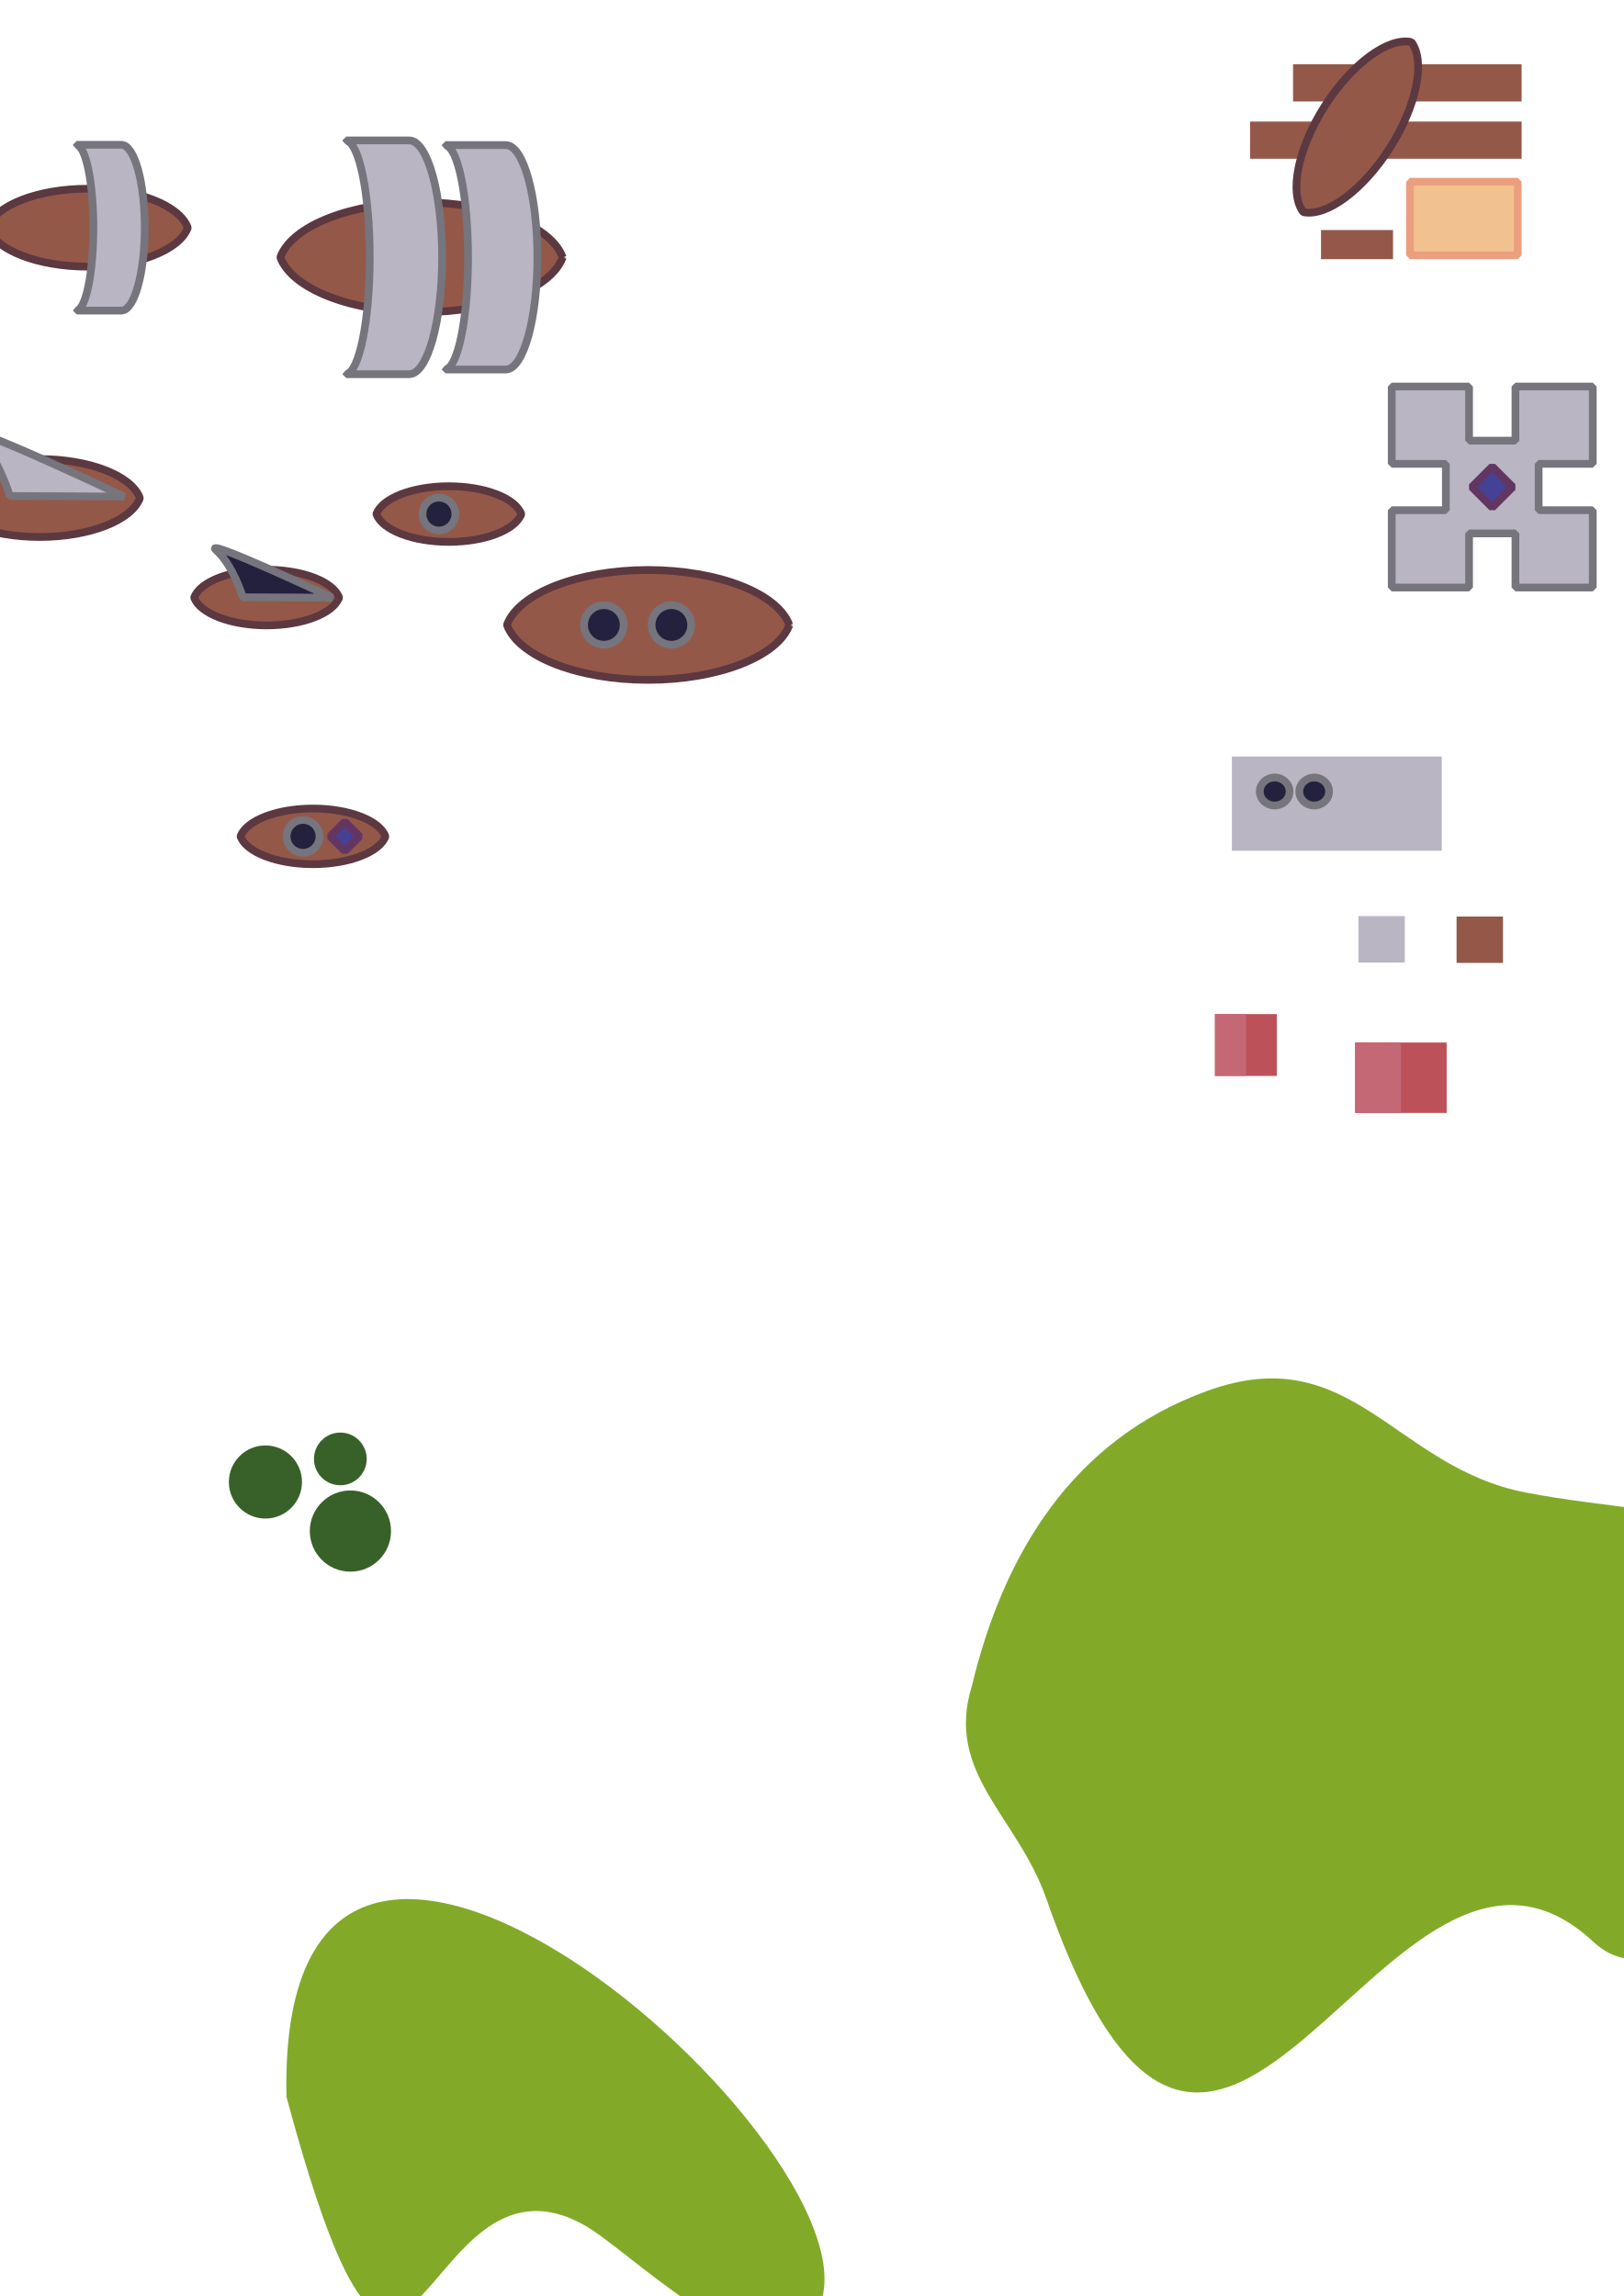
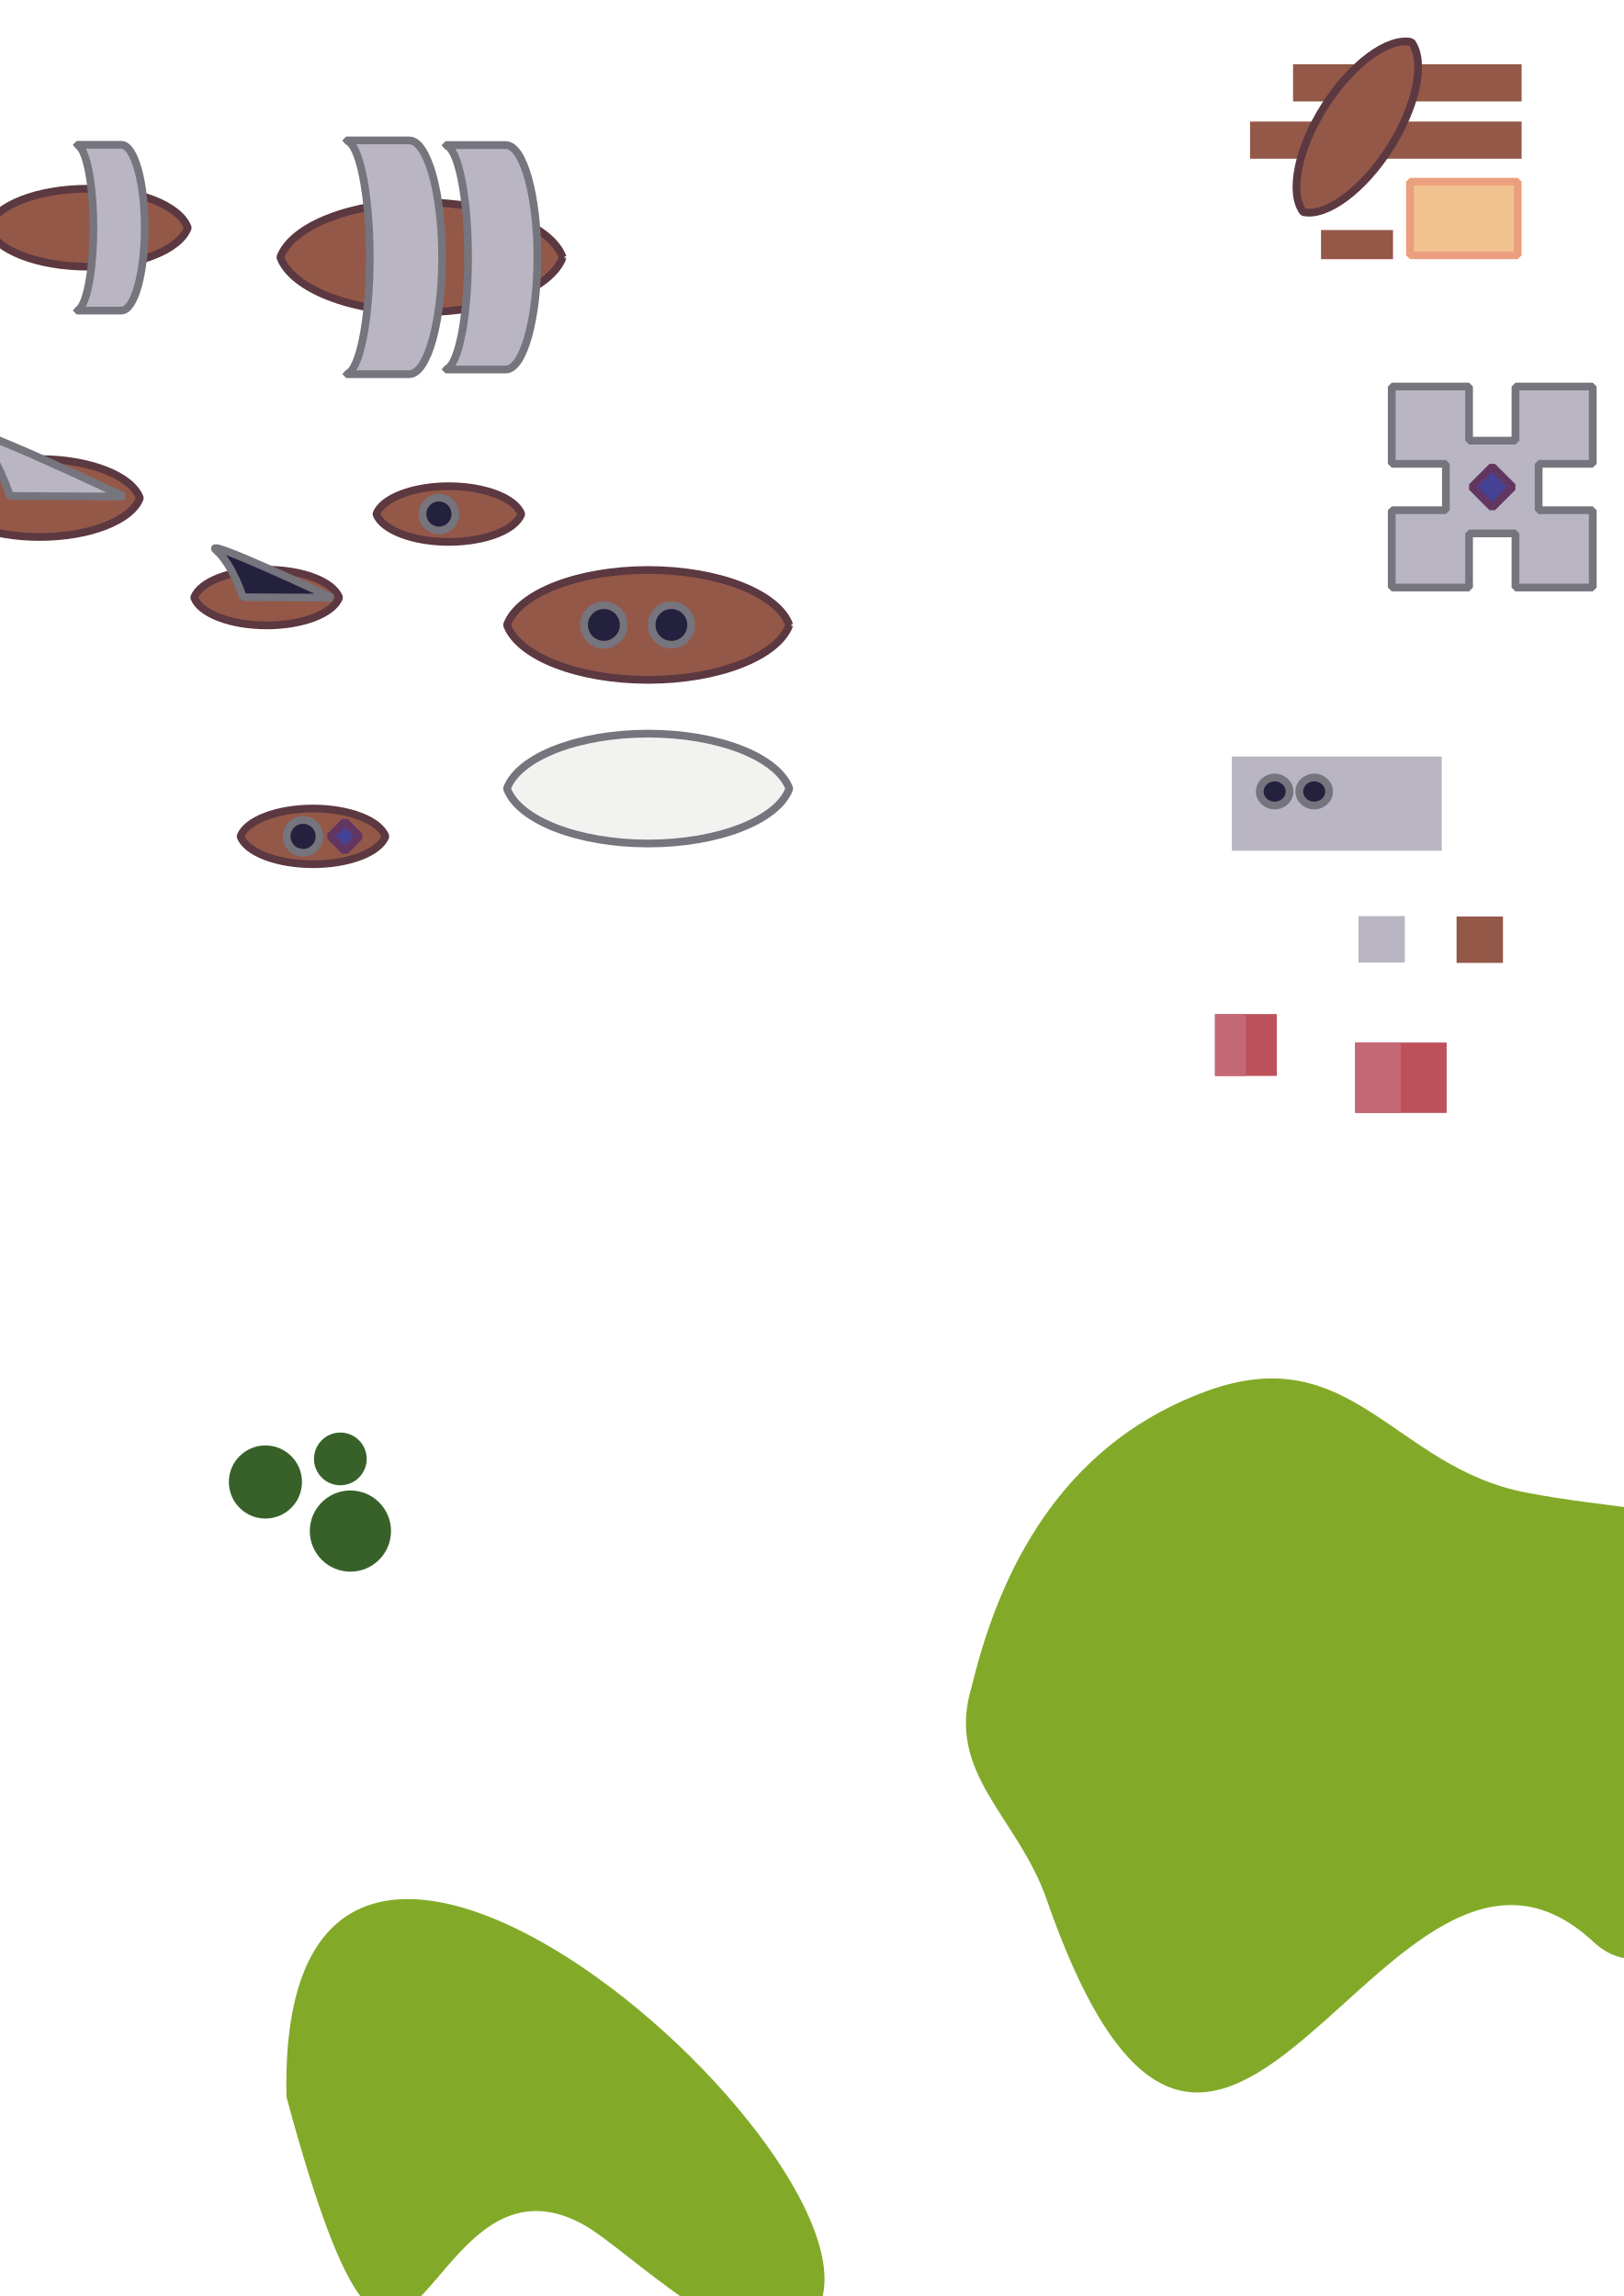
<svg xmlns="http://www.w3.org/2000/svg" width="210mm" height="297mm" viewBox="0 0 210 297" version="1.1" id="svg5">
  <defs id="defs2" />
  <g id="layer1">
    <rect style="fill:#b9b5c3;fill-opacity:1;stroke:#76747d;stroke-width:1;stroke-linecap:round;stroke-linejoin:bevel;stroke-miterlimit:4;stroke-dasharray:none;stroke-opacity:1" id="rect8987" width="5.959" height="1.856" x="-146.346" y="78.148" />
    <rect style="fill:#945848;fill-opacity:1;stroke:none;stroke-width:1;stroke-linecap:round;stroke-linejoin:bevel;stroke-miterlimit:4;stroke-dasharray:none;stroke-opacity:1" id="rect6605" width="4.809" height="29.56" x="-13.124" y="167.236" transform="rotate(-90)" />
    <rect style="fill:#945848;fill-opacity:1;stroke:none;stroke-width:1;stroke-linecap:round;stroke-linejoin:bevel;stroke-miterlimit:4;stroke-dasharray:none;stroke-opacity:1" id="rect6603" width="4.809" height="35.12" x="-20.533" y="161.676" transform="rotate(-90)" />
    <g id="g6996" transform="matrix(0,0.7190439,-0.7193499,0,35.69171,15.93609)" style="stroke-width:1.39">
      <path id="path846" style="fill:#945848;fill-opacity:1;stroke:#5c3841;stroke-width:1.39;stroke-linecap:round;stroke-linejoin:bevel;stroke-miterlimit:4;stroke-dasharray:none;stroke-opacity:1" d="M 18.812,15.849 A 8.409,18.286 0 0 0 11.791,33.873 8.409,18.286 0 0 0 18.798,51.893 8.409,18.286 0 0 0 25.806,33.873 8.409,18.286 0 0 0 18.812,15.849 Z" />
      <path id="rect1007" style="fill:#b9b5c3;fill-opacity:1;stroke:#76747d;stroke-width:1.39;stroke-linecap:round;stroke-linejoin:bevel;stroke-miterlimit:4;stroke-dasharray:none;stroke-opacity:1" d="m 18.799,23.588 a 14.913,4.204 0 0 0 -14.907,4.154 h -0.006 v 0.05 8.033 h 0.032 a 14.913,3.101 0 0 1 14.88,-2.998 14.913,3.101 0 0 1 14.902,2.998 h 0.011 v -8.033 -0.05 h -0.002 A 14.913,4.204 0 0 0 18.799,23.588 Z" />
    </g>
    <g id="g7081" transform="matrix(0,0.7190439,-0.7193499,0,82.70846,-23.40563)" style="stroke-width:1.39">
      <path id="path1272" style="fill:#945848;fill-opacity:1;stroke:#5c3841;stroke-width:1.39;stroke-linecap:round;stroke-linejoin:bevel;stroke-miterlimit:4;stroke-dasharray:none;stroke-opacity:1" d="m 78.854,13.807 a 11.859,25.759 0 0 0 -9.902,25.39 11.859,25.759 0 0 0 9.883,25.384 11.859,25.759 0 0 0 9.883,-25.384 11.859,25.759 0 0 0 -9.865,-25.39 z" />
      <path id="path1274" style="fill:#b9b5c3;fill-opacity:1;stroke:#76747d;stroke-width:1.39;stroke-linecap:round;stroke-linejoin:bevel;stroke-miterlimit:4;stroke-dasharray:none;stroke-opacity:1" d="m 78.836,18.354 a 20.185,5.674 0 0 0 -20.177,5.607 h -0.008 v 0.068 10.843 h 0.044 a 20.185,4.186 0 0 1 20.141,-4.047 20.185,4.186 0 0 1 20.17,4.047 h 0.014 v -10.843 -0.068 h -0.002 A 20.185,5.674 0 0 0 78.836,18.354 Z" />
      <path id="path1276" style="fill:#b9b5c3;fill-opacity:1;stroke:#76747d;stroke-width:1.39;stroke-linecap:round;stroke-linejoin:bevel;stroke-miterlimit:4;stroke-dasharray:none;stroke-opacity:1" d="m 78.836,35.485 a 21.033,5.922 0 0 0 -21.024,5.851 h -0.008 v 0.071 11.316 h 0.046 a 21.033,4.368 0 0 1 20.987,-4.223 21.033,4.368 0 0 1 21.017,4.223 h 0.015 v -11.316 -0.071 h -0.002 A 21.033,5.922 0 0 0 78.836,35.485 Z" />
    </g>
    <g id="g7085" transform="matrix(0,0.7190439,-0.7193499,0,74.08821,43.24727)" style="stroke-width:1.39">
      <path id="path1278" style="fill:#945848;fill-opacity:1;stroke:#5c3841;stroke-width:1.39;stroke-linecap:round;stroke-linejoin:bevel;stroke-miterlimit:4;stroke-dasharray:none;stroke-opacity:1" d="M 29.462,77.841 A 8.409,18.286 0 0 0 22.441,95.866 8.409,18.286 0 0 0 29.448,113.885 8.409,18.286 0 0 0 36.456,95.866 8.409,18.286 0 0 0 29.462,77.841 Z" />
      <path style="fill:#b9b5c3;fill-opacity:1;stroke:#76747d;stroke-width:1.39;stroke-linecap:round;stroke-linejoin:bevel;stroke-miterlimit:4;stroke-dasharray:none;stroke-opacity:1" d="m 29.191,80.662 c 0,0 -14.454,30.509 -10.999,26.657 3.455,-3.851 10.891,-6.1 10.891,-6.1 z" id="path1313" />
    </g>
    <g id="g7089" transform="matrix(0,0.7190439,-0.7193499,0,100.2381,34.98577)" style="stroke-width:1.39">
      <path id="path1736" style="fill:#945848;fill-opacity:1;stroke:#5c3841;stroke-width:1.39;stroke-linecap:round;stroke-linejoin:bevel;stroke-miterlimit:4;stroke-dasharray:none;stroke-opacity:1" d="m 58.855,78.373 a 6.007,13.224 0 0 0 -5.016,13.035 6.007,13.224 0 0 0 5.006,13.032 6.007,13.224 0 0 0 5.007,-13.032 6.007,13.224 0 0 0 -4.997,-13.035 z" />
      <path style="fill:#23213d;fill-opacity:1;stroke:#76747d;stroke-width:1.39;stroke-linecap:round;stroke-linejoin:bevel;stroke-miterlimit:4;stroke-dasharray:none;stroke-opacity:1" d="m 58.869,79.622 c 0,0 -11.194,23.833 -8.518,20.824 2.676,-3.008 8.434,-4.765 8.434,-4.765 z" id="path1738" />
    </g>
    <g id="g7093" transform="matrix(0,0.7190439,-0.7193499,0,123.9891,7.063303)" style="stroke-width:1.39">
      <path id="path1758" style="fill:#945848;fill-opacity:1;stroke:#5c3841;stroke-width:1.39;stroke-linecap:round;stroke-linejoin:bevel;stroke-miterlimit:4;stroke-dasharray:none;stroke-opacity:1" d="m 82.665,78.634 a 6.007,13.224 0 0 0 -5.016,13.035 6.007,13.224 0 0 0 5.006,13.032 6.007,13.224 0 0 0 5.007,-13.032 6.007,13.224 0 0 0 -4.997,-13.035 z" />
      <ellipse style="fill:#23213d;fill-opacity:1;stroke:#76747d;stroke-width:1.39;stroke-linecap:round;stroke-linejoin:bevel;stroke-miterlimit:4;stroke-dasharray:none;stroke-opacity:1" id="path1782" cx="82.655" cy="93.446" rx="2.952" ry="2.953" />
    </g>
    <g id="g7098" transform="matrix(0,0.7190439,-0.7193499,0,152.9025,-8.890799)" style="stroke-width:1.39">
      <path id="path1864" style="fill:#945848;fill-opacity:1;stroke:#5c3841;stroke-width:1.39;stroke-linecap:round;stroke-linejoin:bevel;stroke-miterlimit:4;stroke-dasharray:none;stroke-opacity:1" d="m 124.808,70.639 a 11.859,25.759 0 0 0 -9.902,25.39 11.859,25.759 0 0 0 9.883,25.384 11.859,25.759 0 0 0 9.883,-25.384 11.859,25.759 0 0 0 -9.865,-25.39 z" />
      <ellipse style="fill:#23213d;fill-opacity:1;stroke:#76747d;stroke-width:1.39;stroke-linecap:round;stroke-linejoin:bevel;stroke-miterlimit:4;stroke-dasharray:none;stroke-opacity:1" id="circle1866" cx="124.79" cy="103.986" rx="3.558" ry="3.559" />
      <ellipse style="fill:#23213d;fill-opacity:1;stroke:#76747d;stroke-width:1.39;stroke-linecap:round;stroke-linejoin:bevel;stroke-miterlimit:4;stroke-dasharray:none;stroke-opacity:1" id="circle1868" cx="124.79" cy="91.844" rx="3.558" ry="3.559" />
    </g>
    <g id="g7108" transform="matrix(0,0.7190439,-0.7193499,0,143.61,65.53511)" style="stroke-width:1.39">
      <path id="path1870" style="fill:#945848;fill-opacity:1;stroke:#5c3841;stroke-width:1.39;stroke-linecap:round;stroke-linejoin:bevel;stroke-miterlimit:4;stroke-dasharray:none;stroke-opacity:1" d="m 59.329,130.338 a 6.007,13.224 0 0 0 -5.016,13.035 6.007,13.224 0 0 0 5.006,13.032 6.007,13.224 0 0 0 5.007,-13.032 6.007,13.224 0 0 0 -4.997,-13.035 z" />
      <ellipse style="fill:#23213d;fill-opacity:1;stroke:#76747d;stroke-width:1.39;stroke-linecap:round;stroke-linejoin:bevel;stroke-miterlimit:4;stroke-dasharray:none;stroke-opacity:1" id="circle1872" cx="59.32" cy="145.151" rx="2.952" ry="2.953" />
      <rect style="fill:#454194;fill-opacity:1;stroke:#633662;stroke-width:1.39;stroke-linecap:round;stroke-linejoin:bevel;stroke-miterlimit:4;stroke-dasharray:none;stroke-opacity:1" id="rect1896" width="3.739" height="3.739" x="137.397" y="53.5" transform="matrix(0.7070563,0.7071572,-0.7070563,0.7071572,0,0)" />
    </g>
    <path style="fill:#82aa28;fill-opacity:1;stroke:none;stroke-width:1;stroke-linecap:butt;stroke-linejoin:miter;stroke-miterlimit:4;stroke-dasharray:none;stroke-opacity:1" d="m 125.691,218.11 c 4.17,-17.342 13.17,-31.916 30.419,-38.182 18.736,-6.806 24.177,9.834 41.191,13.131 20.993,4.067 42.786,0.615 43.832,28.99 0.223,6.039 -0.248,12.016 -5.633,15.859 -8.827,6.301 -20.999,21.132 -29.397,13.301 -26.746,-24.937 -48.249,59.064 -70.739,-5.508 -3.755,-10.781 -13.165,-16.288 -9.673,-27.591 z" id="path2184" />
    <path style="fill:#82aa28;stroke:none;stroke-width:1;stroke-linecap:butt;stroke-linejoin:miter;stroke-opacity:1;fill-opacity:1;stroke-miterlimit:4;stroke-dasharray:none" d="M 37.052,271.254 C 35.565,205.276 123.132,285.908 103.867,301.045 96.482,306.848 81.31,290.957 75.39,287.731 53.762,275.946 53.084,330.656 37.052,271.254 Z" id="path2190" />
    <path style="fill:#82aa28;stroke:none;stroke-width:1;stroke-linecap:butt;stroke-linejoin:miter;stroke-opacity:1;fill-opacity:1;stroke-miterlimit:4;stroke-dasharray:none" d="m 218.068,165.798 c 2.528,-11.651 7.735,-22.822 10.914,-34.302 2.197,-7.934 -4.06,-19.625 -0.104,-25.374 6.448,-9.37 33.101,-23.125 43.252,-10.398 8.689,10.893 5.391,29.754 9.33,42.292 1.55,4.934 10.378,17.63 7.213,23.252 -3.484,6.188 -25.028,-7.91 -32.188,-6.985 -2.546,0.329 -43.31,38.149 -38.417,11.516 z" id="path2192" />
    <path style="fill:#82aa28;stroke:none;stroke-width:1;stroke-linecap:butt;stroke-linejoin:miter;stroke-opacity:1;fill-opacity:1;stroke-miterlimit:4;stroke-dasharray:none" d="m -34.461,260.457 c 31.258,10.833 -2.52,30.395 -23.71,26.876 -18.287,-3.037 -44.535,-35.049 -15.682,-45.142 16.521,-5.779 25.468,15.587 39.392,18.266 z" id="path2198" />
    <path style="fill:#82aa28;stroke:none;stroke-width:1;stroke-linecap:butt;stroke-linejoin:miter;stroke-opacity:1;fill-opacity:1;stroke-miterlimit:4;stroke-dasharray:none" d="M -5.977,356.122 C 9.186,377.235 30.043,395.94 55.634,403.937 c 19.657,6.143 46.364,-1.87 65.484,-7.162 105.651,-29.243 9.77,-21.149 -28.84,-30.499 -2.14,-0.518 -126.025,-57.888 -98.255,-10.153 z" id="path2202" />
    <path style="fill:#82aa28;stroke:none;stroke-width:1;stroke-linecap:butt;stroke-linejoin:miter;stroke-opacity:1;fill-opacity:1;stroke-miterlimit:4;stroke-dasharray:none" d="m 289.678,379.921 c -19.888,-4.797 -39.585,-6.566 -56.039,-19.734 -47.704,-38.176 -10.624,-92.455 18.861,-73.292 3.695,2.401 7.647,31.382 11.93,37.609 7.768,11.295 55.031,49.381 25.248,55.416 z" id="path2208" />
    <path style="fill:#82aa28;fill-opacity:1;stroke:none;stroke-width:1;stroke-linecap:butt;stroke-linejoin:miter;stroke-miterlimit:4;stroke-dasharray:none;stroke-opacity:1" d="m 328.208,213.826 c 17.092,24.387 70.992,-1.018 85.305,26.554 9.054,17.442 -19.899,45.262 -12.579,53.646 13.358,15.299 35.997,-8.168 43.245,-17.717 2.343,-3.087 7.475,-8.608 9.101,-12.848 7.891,-20.583 -15.307,-41.611 -27.424,-53.35 -21.062,-20.404 -30.066,-56.373 -55.453,-51.301 -25.387,5.072 -0.653,18.991 -5.523,22.53 -10.468,7.606 -24.007,-4.121 -35.223,1.308 -16.591,8.03 -7.419,22.658 -1.448,31.178 z" id="path2212" />
    <circle style="fill:#376129;fill-opacity:1;stroke:none;stroke-width:1;stroke-linecap:round;stroke-linejoin:bevel;stroke-miterlimit:4;stroke-dasharray:none;stroke-opacity:1" id="path2608" cx="-46.77" cy="152.684" r="3.442" />
    <circle style="fill:#376129;fill-opacity:1;stroke:none;stroke-width:1;stroke-linecap:round;stroke-linejoin:bevel;stroke-miterlimit:4;stroke-dasharray:none;stroke-opacity:1" id="circle2708" cx="-38.588" cy="158.012" r="3.778" />
    <circle style="fill:#376129;fill-opacity:1;stroke:none;stroke-width:1;stroke-linecap:round;stroke-linejoin:bevel;stroke-miterlimit:4;stroke-dasharray:none;stroke-opacity:1" id="circle2710" cx="-48.731" cy="163.182" r="5.096" />
    <circle style="fill:#376129;fill-opacity:1;stroke:none;stroke-width:1;stroke-linecap:round;stroke-linejoin:bevel;stroke-miterlimit:4;stroke-dasharray:none;stroke-opacity:1" id="circle2712" cx="-37.35" cy="167.619" r="3.384" />
    <circle style="fill:#376129;fill-opacity:1;stroke:none;stroke-width:1;stroke-linecap:round;stroke-linejoin:bevel;stroke-miterlimit:4;stroke-dasharray:none;stroke-opacity:1" id="circle2714" cx="-28.397" cy="158.265" r="5.298" />
    <circle style="fill:#376129;fill-opacity:1;stroke:none;stroke-width:1;stroke-linecap:round;stroke-linejoin:bevel;stroke-miterlimit:4;stroke-dasharray:none;stroke-opacity:1" id="circle2716" cx="-24.349" cy="146.582" r="4.426" />
    <circle style="fill:#376129;fill-opacity:1;stroke:none;stroke-width:1;stroke-linecap:round;stroke-linejoin:bevel;stroke-miterlimit:4;stroke-dasharray:none;stroke-opacity:1" id="circle2718" cx="-17.156" cy="156.189" r="5.274" />
    <circle style="fill:#376129;fill-opacity:1;stroke:none;stroke-width:1;stroke-linecap:round;stroke-linejoin:bevel;stroke-miterlimit:4;stroke-dasharray:none;stroke-opacity:1" id="circle2720" cx="34.328" cy="191.704" r="4.728" />
    <circle style="fill:#376129;fill-opacity:1;stroke:none;stroke-width:1;stroke-linecap:round;stroke-linejoin:bevel;stroke-miterlimit:4;stroke-dasharray:none;stroke-opacity:1" id="circle2722" cx="45.32" cy="198.052" r="5.251" />
    <circle style="fill:#376129;fill-opacity:1;stroke:none;stroke-width:1;stroke-linecap:round;stroke-linejoin:bevel;stroke-miterlimit:4;stroke-dasharray:none;stroke-opacity:1" id="circle2724" cx="44.018" cy="188.718" r="3.408" />
    <circle style="fill:#376129;fill-opacity:1;stroke:none;stroke-width:1;stroke-linecap:round;stroke-linejoin:bevel;stroke-miterlimit:4;stroke-dasharray:none;stroke-opacity:1" id="circle2726" cx="-128.675" cy="184.605" r="5.151" />
    <circle style="fill:#376129;fill-opacity:1;stroke:none;stroke-width:1;stroke-linecap:round;stroke-linejoin:bevel;stroke-miterlimit:4;stroke-dasharray:none;stroke-opacity:1" id="circle2728" cx="-117.709" cy="174.79" r="5.842" />
    <circle style="fill:#376129;fill-opacity:1;stroke:none;stroke-width:1;stroke-linecap:round;stroke-linejoin:bevel;stroke-miterlimit:4;stroke-dasharray:none;stroke-opacity:1" id="circle3260" cx="-132.2" cy="172.185" r="4.806" />
    <circle style="fill:#376129;fill-opacity:1;stroke:none;stroke-width:1;stroke-linecap:round;stroke-linejoin:bevel;stroke-miterlimit:4;stroke-dasharray:none;stroke-opacity:1" id="circle3262" cx="-122.596" cy="161.589" r="6.273" />
    <circle style="fill:#376129;fill-opacity:1;stroke:none;stroke-width:1;stroke-linecap:round;stroke-linejoin:bevel;stroke-miterlimit:4;stroke-dasharray:none;stroke-opacity:1" id="circle3264" cx="-113.521" cy="187.618" r="5.336" />
    <circle style="fill:#376129;fill-opacity:1;stroke:none;stroke-width:1;stroke-linecap:round;stroke-linejoin:bevel;stroke-miterlimit:4;stroke-dasharray:none;stroke-opacity:1" id="circle3266" cx="-107.491" cy="162.971" r="5.205" />
    <circle style="fill:#376129;fill-opacity:1;stroke:none;stroke-width:1;stroke-linecap:round;stroke-linejoin:bevel;stroke-miterlimit:4;stroke-dasharray:none;stroke-opacity:1" id="circle3268" cx="-104.313" cy="177.587" r="6.157" />
    <circle style="fill:#376129;fill-opacity:1;stroke:none;stroke-width:1;stroke-linecap:round;stroke-linejoin:bevel;stroke-miterlimit:4;stroke-dasharray:none;stroke-opacity:1" id="circle3270" cx="-120.254" cy="198.487" r="4.441" />
    <circle style="fill:#376129;fill-opacity:1;stroke:none;stroke-width:1;stroke-linecap:round;stroke-linejoin:bevel;stroke-miterlimit:4;stroke-dasharray:none;stroke-opacity:1" id="circle3272" cx="-106.777" cy="199.164" r="4.409" />
    <circle style="fill:#376129;fill-opacity:1;stroke:none;stroke-width:1;stroke-linecap:round;stroke-linejoin:bevel;stroke-miterlimit:4;stroke-dasharray:none;stroke-opacity:1" id="circle3274" cx="-36.976" cy="195.405" r="5.035" />
    <circle style="fill:#376129;fill-opacity:1;stroke:none;stroke-width:1;stroke-linecap:round;stroke-linejoin:bevel;stroke-miterlimit:4;stroke-dasharray:none;stroke-opacity:1" id="circle3276" cx="-27.287" cy="201.561" r="5.259" />
    <circle style="fill:#376129;fill-opacity:1;stroke:none;stroke-width:1;stroke-linecap:round;stroke-linejoin:bevel;stroke-miterlimit:4;stroke-dasharray:none;stroke-opacity:1" id="circle3278" cx="-36.418" cy="209.817" r="4.211" />
    <circle style="fill:#376129;fill-opacity:1;stroke:none;stroke-width:1;stroke-linecap:round;stroke-linejoin:bevel;stroke-miterlimit:4;stroke-dasharray:none;stroke-opacity:1" id="circle3280" cx="-25.655" cy="214.472" r="6.227" />
    <circle style="fill:#376129;fill-opacity:1;stroke:none;stroke-width:1;stroke-linecap:round;stroke-linejoin:bevel;stroke-miterlimit:4;stroke-dasharray:none;stroke-opacity:1" id="circle3282" cx="-44.44" cy="204.484" r="4.682" />
    <path style="fill:#76747d;stroke:none;stroke-width:0.265px;stroke-linecap:butt;stroke-linejoin:miter;stroke-opacity:1;fill-opacity:1" d="m -143.033,241.883 c -0.604,-3.615 3.405,-4.81 6.406,-4.81 12.521,0 -1.057,19.091 -5.643,10.72 -0.786,-1.434 -0.358,-4.338 -0.763,-5.91 z" id="path3602" />
    <path style="fill:#76747d;stroke:none;stroke-width:0.265px;stroke-linecap:butt;stroke-linejoin:miter;stroke-opacity:1;fill-opacity:1" d="m -123.128,260.211 c 3.872,-4.552 9.184,7.561 6.712,9.041 -0.786,0.471 -3.401,0 -4.383,0 -6.6,0 -4.362,-5.015 -2.329,-9.041 z" id="path3604" />
    <path style="fill:#76747d;stroke:none;stroke-width:0.265px;stroke-linecap:butt;stroke-linejoin:miter;stroke-opacity:1;fill-opacity:1" d="m -143.076,273.417 c -1.446,-2.428 -3.812,-5.143 -3.822,-8.137 -0.011,-3.383 7.594,-2.4 9.284,-0.997 1.8,1.495 0.659,4.576 1.056,6.726 0.464,2.509 4.806,3.752 3.683,6.787 -0.277,0.749 -1.999,0.435 -2.49,0.435 -4.372,0 -5.308,-1.388 -7.711,-4.814 z" id="path3606" />
    <path style="fill:#76747d;stroke:none;stroke-width:0.265px;stroke-linecap:butt;stroke-linejoin:miter;stroke-opacity:1;fill-opacity:1" d="m -109.624,287.574 c -1.816,0.222 -3.19,-0.108 -4.178,-1.871 -0.547,-0.976 -0.148,-3.788 0.533,-4.531 6.634,-7.23 12.16,6.8 3.645,6.402 z" id="path3608" />
    <path style="fill:#76747d;stroke:none;stroke-width:0.265px;stroke-linecap:butt;stroke-linejoin:miter;stroke-opacity:1;fill-opacity:1" d="m -136.996,289.807 c 4.412,-2.449 7.035,-2.146 10.018,1.829 2.576,3.431 -2.647,3.525 -3.249,4.331 -1.574,2.107 0.663,8.913 0.296,9.405 -1.395,1.869 -10.266,1.122 -11.427,-1.567 -2.677,-6.198 5.577,-8.664 4.361,-13.997 z" id="path3610" />
    <rect style="fill:#945848;fill-opacity:1;stroke:none;stroke-width:1;stroke-linecap:round;stroke-linejoin:bevel;stroke-miterlimit:4;stroke-dasharray:none;stroke-opacity:1" id="rect3768" width="6.72" height="24.174" x="-93.224" y="317.116" />
    <rect style="fill:#945848;fill-opacity:1;stroke:none;stroke-width:1;stroke-linecap:round;stroke-linejoin:bevel;stroke-miterlimit:4;stroke-dasharray:none;stroke-opacity:1" id="rect3885" width="6.72" height="25.86" x="-327.99" y="-72.301" transform="rotate(-90)" />
    <path style="fill:#23213d;stroke:#76747d;stroke-width:1;stroke-linecap:butt;stroke-linejoin:miter;stroke-opacity:1;fill-opacity:1;stroke-miterlimit:4;stroke-dasharray:none" d="m -210.884,250.484 c -2.249,-9.193 10.388,-3.073 13.78,-0.879 3.884,2.511 1.301,4.456 2.944,7.512 0.466,0.867 3.503,3.003 2.636,4.322 -1.75,2.662 -4.512,4.74 -7.203,5.788 -0.785,0.305 -1.3,3.735 -3.266,4.54 -5.247,2.15 -20.006,-6.328 -14.509,-11.684 0.616,-0.6 1.822,-0.761 2.487,-1.341 1.119,-0.977 -1.323,-2.776 -0.571,-3.776 1.513,-2.011 3.407,-2.221 3.704,-4.482 z" id="path3924" />
    <path style="fill:none;stroke:#76747d;stroke-width:1;stroke-linecap:round;stroke-linejoin:miter;stroke-opacity:1;stroke-miterlimit:4;stroke-dasharray:none" d="m -205.925,250.317 c 0.574,0.365 1.49,0.701 1.907,1.307 0.701,1.018 0.058,2.379 0.961,3.471 1.034,1.249 3,0.213 3.466,2.483" id="path4111" />
    <path style="fill:none;stroke:#76747d;stroke-width:1;stroke-linecap:round;stroke-linejoin:miter;stroke-opacity:1;stroke-miterlimit:4;stroke-dasharray:none" d="m -212.816,264.135 c 0.913,5.051 3.16,1.399 5.481,3.666" id="path4113" />
    <path style="fill:none;stroke:#76747d;stroke-width:1;stroke-linecap:round;stroke-linejoin:miter;stroke-opacity:1;stroke-miterlimit:4;stroke-dasharray:none" d="m -200.276,261.594 c -2.65,-1.033 -0.923,2.456 -3.242,2.456" id="path4115" />
    <path style="fill:none;stroke:#76747d;stroke-width:1;stroke-linecap:round;stroke-linejoin:miter;stroke-opacity:1;stroke-miterlimit:4;stroke-dasharray:none" d="m -209.166,259.625 c -0.701,-2.839 1.389,-2.771 2.927,-3.715" id="path4117" />
    <path style="fill:#76747d;stroke:none;stroke-width:0.265px;stroke-linecap:butt;stroke-linejoin:miter;stroke-opacity:1;fill-opacity:1" d="m -193.83,291.86 c 3.152,-1.687 7.117,-2.911 8.224,0.664 1.39,4.488 12.073,8.508 10.328,12.311 -4.375,9.533 -10.275,11.411 -18.06,4.443 -0.413,-0.37 -0.173,-2.55 -0.516,-3.177 -2.388,-4.372 -9.526,-6.496 -4.783,-12.338 0.287,-0.353 4.005,-1.26 4.807,-1.903 z" id="path4350" />
    <path style="fill:none;stroke:#b9b5c3;stroke-width:1;stroke-linecap:round;stroke-linejoin:miter;stroke-opacity:1;stroke-miterlimit:4;stroke-dasharray:none" d="m -190.751,294.901 c 3.814,-0.548 1.77,2.183 3.618,3.683 0.908,0.737 2.35,0.429 3.163,1.527" id="path4519" />
    <path style="fill:none;stroke:#b9b5c3;stroke-width:1;stroke-linecap:round;stroke-linejoin:miter;stroke-opacity:1;stroke-miterlimit:4;stroke-dasharray:none" d="m -184.338,307.643 c 1.602,0.246 1.757,-2.753 2.722,-3.121 2.104,-0.802 2.513,0.763 3.948,-1.454" id="path4521" />
    <path style="fill:none;stroke:#b9b5c3;stroke-width:1;stroke-linecap:round;stroke-linejoin:miter;stroke-opacity:1;stroke-miterlimit:4;stroke-dasharray:none" d="m -197.214,297.946 c -0.312,0.897 -0.061,1.212 0.649,1.672 0.723,0.467 1.885,0.256 2.725,0.256 3.411,0 2.503,3.283 2.503,5.608" id="path4527" />
    <path style="fill:#f3d040;fill-opacity:1;stroke:none;stroke-width:0.265px;stroke-linecap:butt;stroke-linejoin:miter;stroke-opacity:1" d="m -165.77,346.096 c -0.015,-2.66 3.1,-3.907 4.893,-5.222 1.493,-1.095 5.077,-4.471 7.244,-3.564 1.648,0.69 11.413,15.058 10.863,15.949 -1.666,2.697 -4.402,1.53 -6.269,2.82 -1.641,1.134 -6.806,7.02 -8.487,3.317 -0.756,-1.665 -2.748,-3.593 -3.251,-5.188 -0.924,-2.93 -3.3,-5.692 -4.994,-8.111 z" id="path4859" />
    <rect style="fill:#b9b5c3;fill-opacity:1;stroke:none;stroke-width:1;stroke-linecap:round;stroke-linejoin:bevel;stroke-miterlimit:4;stroke-dasharray:none;stroke-opacity:1" id="rect5143" width="27.145" height="12.19" x="159.327" y="97.858" />
    <ellipse style="fill:#23213d;fill-opacity:1;stroke:#76747d;stroke-width:1;stroke-linecap:round;stroke-linejoin:bevel;stroke-miterlimit:4;stroke-dasharray:none;stroke-opacity:1" id="ellipse5243" cx="164.858" cy="102.387" rx="1.926" ry="1.809" />
    <ellipse style="fill:#23213d;fill-opacity:1;stroke:#76747d;stroke-width:1;stroke-linecap:round;stroke-linejoin:bevel;stroke-miterlimit:4;stroke-dasharray:none;stroke-opacity:1" id="ellipse5245" cx="169.97" cy="102.387" rx="1.926" ry="1.809" />
    <rect style="fill:#bd515a;fill-opacity:1;stroke:none;stroke-width:1;stroke-linecap:round;stroke-linejoin:bevel;stroke-miterlimit:4;stroke-dasharray:none;stroke-opacity:1" id="rect5287" width="8" height="8" x="157.139" y="131.177" />
    <rect style="fill:#c56876;fill-opacity:1;stroke:none;stroke-width:1;stroke-linecap:round;stroke-linejoin:bevel;stroke-miterlimit:4;stroke-dasharray:none;stroke-opacity:1" id="rect5469" width="4" height="8" x="157.139" y="131.177" />
    <rect style="fill:#b9b5c3;fill-opacity:1;stroke:none;stroke-width:1;stroke-linecap:round;stroke-linejoin:bevel;stroke-miterlimit:4;stroke-dasharray:none;stroke-opacity:1" id="rect5489" width="6" height="6" x="175.689" y="118.503" />
    <rect style="fill:#945848;fill-opacity:1;stroke:none;stroke-width:1;stroke-linecap:round;stroke-linejoin:bevel;stroke-miterlimit:4;stroke-dasharray:none;stroke-opacity:1" id="rect5491" width="6" height="6" x="188.384" y="118.557" />
    <path id="rect5511" style="fill:#b9b5c3;fill-opacity:1;stroke:#76747d;stroke-width:3.78;stroke-linecap:round;stroke-linejoin:bevel;stroke-miterlimit:4;stroke-dasharray:none;stroke-opacity:1" d="M 680.314 188.977 L 680.314 226.771 L 706.771 226.771 L 706.771 249.449 L 680.314 249.449 L 680.314 287.244 L 718.109 287.244 L 718.109 260.787 L 740.787 260.787 L 740.787 287.244 L 778.582 287.244 L 778.582 249.449 L 752.127 249.449 L 752.127 226.771 L 778.582 226.771 L 778.582 188.977 L 740.787 188.977 L 740.787 215.434 L 718.109 215.434 L 718.109 188.977 L 680.314 188.977 z " transform="scale(0.2645833)" />
    <g id="g5804" transform="matrix(1.479321,0,0,1.138483,-84.00993,-18.67519)" style="stroke-width:0.771">
      <rect style="fill:#bd515a;fill-opacity:1;stroke:none;stroke-width:0.771;stroke-linecap:round;stroke-linejoin:bevel;stroke-miterlimit:4;stroke-dasharray:none;stroke-opacity:1" id="rect5798" width="8" height="8" x="175.269" y="134.856" />
      <rect style="fill:#c56876;fill-opacity:1;stroke:none;stroke-width:0.771;stroke-linecap:round;stroke-linejoin:bevel;stroke-miterlimit:4;stroke-dasharray:none;stroke-opacity:1" id="rect5800" width="4" height="8" x="175.269" y="134.856" />
    </g>
    <ellipse style="fill:#b9b5c3;fill-opacity:1;stroke:#76747d;stroke-width:1;stroke-linecap:round;stroke-linejoin:bevel;stroke-miterlimit:4;stroke-dasharray:none;stroke-opacity:1" id="ellipse5806" cx="227.34" cy="62.891" rx="4.848" ry="4.849" />
    <ellipse style="fill:#f2f2f0;fill-opacity:1;stroke:#bd515a;stroke-width:1;stroke-linecap:round;stroke-linejoin:bevel;stroke-miterlimit:4;stroke-dasharray:none;stroke-opacity:1" id="ellipse5992" cx="249.869" cy="64.158" rx="4.848" ry="4.849" />
    <ellipse style="fill:#b9b5c3;fill-opacity:1;stroke:#76747d;stroke-width:1;stroke-linecap:round;stroke-linejoin:bevel;stroke-miterlimit:4;stroke-dasharray:none;stroke-opacity:1" id="ellipse6112" cx="249.869" cy="64.158" rx="3.104" ry="3.104" />
    <path id="rect6197" style="fill:#f1c28f;fill-opacity:1;stroke:#eb9f7f;stroke-width:1;stroke-linecap:round;stroke-linejoin:bevel;stroke-miterlimit:4;stroke-dasharray:none;stroke-opacity:1" d="m 224.165,13.334 v 19.649 h 4.302 V 21.657 h 11.934 v 11.325 h 4.302 V 13.334 Z" />
    <ellipse style="fill:#45a1de;fill-opacity:1;stroke:#b9b5c3;stroke-width:1;stroke-linecap:round;stroke-linejoin:bevel;stroke-miterlimit:4;stroke-dasharray:none;stroke-opacity:1" id="ellipse6284" cx="234.434" cy="26.923" rx="2.41" ry="2.41" />
    <rect style="fill:#f1c28f;fill-opacity:1;stroke:#eb9f7f;stroke-width:1;stroke-linecap:round;stroke-linejoin:bevel;stroke-miterlimit:4;stroke-dasharray:none;stroke-opacity:1" id="rect6340" width="13.939" height="9.523" x="265.23" y="30.331" />
    <path id="path6599" style="fill:#945848;fill-opacity:1;stroke:#5c3841;stroke-width:1;stroke-linecap:round;stroke-linejoin:bevel;stroke-miterlimit:4;stroke-dasharray:none;stroke-opacity:1" d="m 182.538,5.438 a 6.007,13.224 32.418 0 0 -11.222,8.314 6.007,13.224 32.418 0 0 -2.76,13.685 6.007,13.224 32.418 0 0 11.213,-8.317 6.007,13.224 32.418 0 0 2.77,-13.682 z" />
    <rect style="fill:#f1c28f;fill-opacity:1;stroke:#eb9f7f;stroke-width:1;stroke-linecap:round;stroke-linejoin:bevel;stroke-miterlimit:4;stroke-dasharray:none;stroke-opacity:1" id="rect6601" width="13.939" height="9.523" x="182.357" y="23.505" />
    <rect style="fill:#945848;fill-opacity:1;stroke:none;stroke-width:1;stroke-linecap:round;stroke-linejoin:bevel;stroke-miterlimit:4;stroke-dasharray:none;stroke-opacity:1" id="rect6607" width="3.773" height="9.313" x="-33.528" y="170.852" transform="rotate(-90)" />
    <rect style="fill:#454194;fill-opacity:1;stroke:#633662;stroke-width:1;stroke-linecap:round;stroke-linejoin:bevel;stroke-miterlimit:4;stroke-dasharray:none;stroke-opacity:1" id="rect6609" width="3.739" height="3.739" x="179.156" y="-93.806" transform="matrix(0.7070563,0.7071572,-0.7070563,0.7071572,0,0)" />
    <ellipse style="fill:#b9b5c3;fill-opacity:1;stroke:#76747d;stroke-width:1;stroke-linecap:round;stroke-linejoin:bevel;stroke-miterlimit:4;stroke-dasharray:none;stroke-opacity:1" id="ellipse6611" cx="242.096" cy="46.742" rx="4.848" ry="4.849" />
    <rect style="fill:#454194;fill-opacity:1;stroke:#633662;stroke-width:1;stroke-linecap:round;stroke-linejoin:bevel;stroke-miterlimit:4;stroke-dasharray:none;stroke-opacity:1" id="rect6613" width="3.739" height="3.739" x="202.379" y="-140.02" transform="matrix(0.7070563,0.7071572,-0.7070563,0.7071572,0,0)" />
    <path style="fill:#f2f2f0;fill-opacity:1;stroke:#b9b5c3;stroke-width:3.78;stroke-linecap:round;stroke-linejoin:bevel;stroke-miterlimit:4;stroke-dasharray:none;stroke-opacity:1" id="path6637" d="m 1237.507,270.596 -56.961,9.022 -26.182,-51.385 40.779,-40.779 51.385,26.182 z" transform="scale(0.2645833)" />
    <circle style="fill:#94e092;fill-opacity:1;stroke:none;stroke-width:1;stroke-linecap:round;stroke-linejoin:bevel;stroke-miterlimit:4;stroke-dasharray:none;stroke-opacity:1" id="circle6755" cx="312.522" cy="58.965" r="3.001" />
    <circle style="fill:#94e092;fill-opacity:1;stroke:none;stroke-width:1;stroke-linecap:round;stroke-linejoin:bevel;stroke-miterlimit:4;stroke-dasharray:none;stroke-opacity:1" id="circle6757" cx="319.499" cy="62.994" r="3.333" />
    <circle style="fill:#94e092;fill-opacity:1;stroke:none;stroke-width:1;stroke-linecap:round;stroke-linejoin:bevel;stroke-miterlimit:4;stroke-dasharray:none;stroke-opacity:1" id="circle6759" cx="318.672" cy="57.069" r="2.163" />
    <circle style="fill:#94e092;fill-opacity:1;stroke:none;stroke-width:1;stroke-linecap:round;stroke-linejoin:bevel;stroke-miterlimit:4;stroke-dasharray:none;stroke-opacity:1" id="circle6761" cx="314.921" cy="69.272" r="2.2" />
    <circle style="fill:#94e092;fill-opacity:1;stroke:none;stroke-width:1;stroke-linecap:round;stroke-linejoin:bevel;stroke-miterlimit:4;stroke-dasharray:none;stroke-opacity:1" id="circle6763" cx="324.922" cy="60.209" r="2.2" />
    <rect style="fill:#94e092;fill-opacity:1;stroke:#b9b5c3;stroke-width:1;stroke-linecap:round;stroke-linejoin:bevel;stroke-miterlimit:4;stroke-dasharray:none;stroke-opacity:1" id="rect7239" width="19" height="19" x="-106.221" y="38.123" />
    <path style="fill:#945848;fill-opacity:1;stroke:#5c3841;stroke-width:1;stroke-linecap:round;stroke-linejoin:bevel;stroke-miterlimit:4;stroke-dasharray:none;stroke-opacity:1" d="m -121.848,98.466 3.703,3.232 13.462,-10.336 -3.483,-2.228 z" id="path7462" />
    <path style="fill:#945848;fill-opacity:1;stroke:#5c3841;stroke-width:1;stroke-linecap:round;stroke-linejoin:bevel;stroke-miterlimit:4;stroke-dasharray:none;stroke-opacity:1" d="m -121.848,96.989 3.703,3.232 13.462,-10.336 -3.483,-2.228 z" id="path7634" />
    <path style="fill:#945848;fill-opacity:1;stroke:#5c3841;stroke-width:1;stroke-linecap:round;stroke-linejoin:bevel;stroke-miterlimit:4;stroke-dasharray:none;stroke-opacity:1" d="m -121.848,95.512 3.703,3.232 13.462,-10.336 -3.483,-2.228 z" id="path7636" />
    <path style="fill:#945848;fill-opacity:1;stroke:#5c3841;stroke-width:1;stroke-linecap:round;stroke-linejoin:bevel;stroke-miterlimit:4;stroke-dasharray:none;stroke-opacity:1" d="m -121.848,94.035 3.703,3.232 13.462,-10.336 -3.483,-2.228 z" id="path7638" />
    <path style="fill:#b9b5c3;fill-opacity:1;stroke:#76747d;stroke-width:1;stroke-linecap:butt;stroke-linejoin:miter;stroke-miterlimit:4;stroke-dasharray:none;stroke-opacity:1" d="m -88.998,89.733 c 0.114,-1.019 -0.384,-3.234 0.658,-3.999 1.364,-1.002 2.228,1.346 3.237,1.567 1.399,0.307 3.626,-0.826 4.817,-0.066 1.027,0.655 0.274,2.309 0.987,3.098 8.3,9.192 -6.858,10.898 -12.082,6.495 -0.205,-0.173 -1.335,-1.662 -1.869,-4.546 1.132,-4.263 3.819,-1.887 4.252,-2.549 z" id="path7673" />
    <path style="fill:none;stroke:#bd515a;stroke-width:1;stroke-linecap:round;stroke-linejoin:miter;stroke-miterlimit:4;stroke-dasharray:none;stroke-opacity:1" d="m -85.57,90.31 c 0.738,0.347 1.258,1.034 1.47,1.761" id="path8587" />
    <path style="fill:none;stroke:#bd515a;stroke-width:1;stroke-linecap:round;stroke-linejoin:miter;stroke-miterlimit:4;stroke-dasharray:none;stroke-opacity:1" d="m -89.032,94.387 c -0.019,0.751 -0.316,1.774 0.649,1.926" id="path8589" />
    <path style="fill:none;stroke:#bd515a;stroke-width:1;stroke-linecap:round;stroke-linejoin:miter;stroke-miterlimit:4;stroke-dasharray:none;stroke-opacity:1" d="m -81.163,95.778 c -1.103,0.073 -1.408,-0.819 -1.21,-1.302" id="path8591" />
    <g id="g8881" transform="matrix(0.5571512,0.5570985,-0.5571512,0.5570985,30.86942,82.04746)" style="stroke-width:1.269">
      <rect style="fill:#945848;fill-opacity:1;stroke:#5c3841;stroke-width:1.269;stroke-linecap:round;stroke-linejoin:bevel;stroke-miterlimit:4;stroke-dasharray:none;stroke-opacity:1" id="rect8841" width="3.37" height="11.222" x="-66.248" y="81.961" />
      <rect style="fill:#b9b5c3;fill-opacity:1;stroke:#76747d;stroke-width:1.269;stroke-linecap:round;stroke-linejoin:bevel;stroke-miterlimit:4;stroke-dasharray:none;stroke-opacity:1" id="rect8737" width="14.599" height="7.3" x="-71.734" y="75.606" />
    </g>
    <rect style="fill:#9e4491;fill-opacity:1;stroke:#5c3841;stroke-width:1;stroke-linecap:round;stroke-linejoin:bevel;stroke-miterlimit:4;stroke-dasharray:none;stroke-opacity:1" id="rect8905" width="9.577" height="14.053" x="-148.186" y="80.612" />
    <path style="fill:#c56876;fill-opacity:1;stroke:#bd515a;stroke-width:1;stroke-linecap:butt;stroke-linejoin:miter;stroke-miterlimit:4;stroke-dasharray:none;stroke-opacity:1" d="m -179.593,81.085 c 2.385,-7.163 4.926,0.885 6.954,0.885 1.524,0 4.127,-1.842 5.481,-1.27 3.968,1.676 0.247,7.411 -2.095,8.637 -2.426,1.27 -6.276,1.511 -8.244,-0.466 -2.099,-2.108 -3.154,-5.523 -2.096,-7.785 z" id="path9542" />
    <path style="fill:#1f9983;fill-opacity:1;stroke:#22636b;stroke-width:1;stroke-linecap:butt;stroke-linejoin:miter;stroke-miterlimit:4;stroke-dasharray:none;stroke-opacity:1" d="m -172.548,81.782 c -1.878,-4.049 -1.673,-2.598 -1.462,-4.003 0.281,-1.871 3.427,-4.518 3.427,-4.518 0,0 1.138,3.568 0.654,5.27 -0.381,1.34 -2.619,3.252 -2.619,3.252 z" id="path9657" />
    <path style="fill:none;stroke:#22636b;stroke-width:1;stroke-linecap:round;stroke-linejoin:miter;stroke-miterlimit:4;stroke-dasharray:none;stroke-opacity:1" d="m -158.386,52.161 c 0,0 -4.479,3.023 -4.611,5.533 -0.133,2.51 4.345,4.491 4.374,6.545 0.029,2.054 -2.365,3.764 -2.365,3.764" id="path10017" />
    <path style="fill:#1f9983;fill-opacity:1;stroke:#22636b;stroke-width:1;stroke-linecap:butt;stroke-linejoin:miter;stroke-miterlimit:4;stroke-dasharray:none;stroke-opacity:1" d="m -158.758,63.199 c -0.015,-3.961 -0.386,-2.715 0.304,-3.77 0.919,-1.405 4.43,-2.374 4.43,-2.374 0,0 -0.404,3.298 -1.423,4.492 -0.802,0.94 -3.311,1.652 -3.311,1.652 z" id="path10234" />
    <path style="fill:#1f9983;fill-opacity:1;stroke:#22636b;stroke-width:1;stroke-linecap:butt;stroke-linejoin:miter;stroke-miterlimit:4;stroke-dasharray:none;stroke-opacity:1" d="m -160.946,67.187 c -3.743,-1.279 -2.688,-0.521 -3.459,-1.518 -1.026,-1.328 -0.794,-4.969 -0.794,-4.969 0,0 2.981,1.459 3.774,2.813 0.625,1.066 0.478,3.674 0.478,3.674 z" id="path10236" />
    <path style="fill:#1f9983;fill-opacity:1;stroke:#22636b;stroke-width:1;stroke-linecap:butt;stroke-linejoin:miter;stroke-miterlimit:4;stroke-dasharray:none;stroke-opacity:1" d="m -163.603,57.781 c -3.743,-1.279 -2.688,-0.521 -3.459,-1.518 -1.026,-1.328 -0.794,-4.969 -0.794,-4.969 0,0 2.981,1.459 3.774,2.813 0.625,1.066 0.478,3.674 0.478,3.674 z" id="path10238" />
    <ellipse style="fill:#9e4491;fill-opacity:1;stroke:#633662;stroke-width:1;stroke-linecap:round;stroke-linejoin:bevel;stroke-miterlimit:4;stroke-dasharray:none;stroke-opacity:1" id="path10262" cx="-159.881" cy="56.15" rx="1.77" ry="1.773" />
    <g id="g11104" transform="matrix(0.5761459,0,0,0.5729295,-58.23163,25.90297)" style="stroke-width:1.741">
      <circle style="fill:#ffe88c;fill-opacity:1;stroke:#d69a4e;stroke-width:1.741;stroke-linecap:round;stroke-linejoin:bevel;stroke-miterlimit:4;stroke-dasharray:none;stroke-opacity:1;paint-order:normal" id="path10752" cx="-133.476" cy="61.039" r="7.52" />
      <path style="fill:#ffe88c;fill-opacity:1;stroke:#d69a4e;stroke-width:1.741;stroke-linecap:round;stroke-linejoin:bevel;stroke-miterlimit:4;stroke-dasharray:none;stroke-opacity:1;paint-order:normal" d="m -127.968,52.304 2.951,-7.335 4.41,4.528 z" id="path10867" />
      <path style="fill:#ffe88c;fill-opacity:1;stroke:#d69a4e;stroke-width:1.741;stroke-linecap:round;stroke-linejoin:bevel;stroke-miterlimit:4;stroke-dasharray:none;stroke-opacity:1;paint-order:normal" d="m -124.147,58.707 5.867,-4.802 0.854,7.007 z" id="path10869" />
      <path style="fill:#ffe88c;fill-opacity:1;stroke:#d69a4e;stroke-width:1.741;stroke-linecap:round;stroke-linejoin:bevel;stroke-miterlimit:4;stroke-dasharray:none;stroke-opacity:1;paint-order:normal" d="m -134.442,51.339 -3.247,-6.469 7.767,-0.539 z" id="path10871" />
      <path style="fill:#ffe88c;fill-opacity:1;stroke:#d69a4e;stroke-width:1.741;stroke-linecap:round;stroke-linejoin:bevel;stroke-miterlimit:4;stroke-dasharray:none;stroke-opacity:1;paint-order:normal" d="m -141.691,54.573 -6.624,-3.367 5.484,-4.392 z" id="path10873" />
    </g>
+     <path id="path951" style="fill:#f2f2f0;fill-opacity:1;stroke:#76747d;stroke-width:1;stroke-linecap:round;stroke-linejoin:bevel;stroke-miterlimit:4;stroke-dasharray:none;stroke-opacity:1" d="m 102.088,102.019 a 18.529,8.527 0 0 0 -18.265,-7.12 18.529,8.527 0 0 0 -18.26,7.106 18.529,8.527 0 0 0 18.26,7.107 18.529,8.527 0 0 0 18.265,-7.093 z" />
  </g>
</svg>
